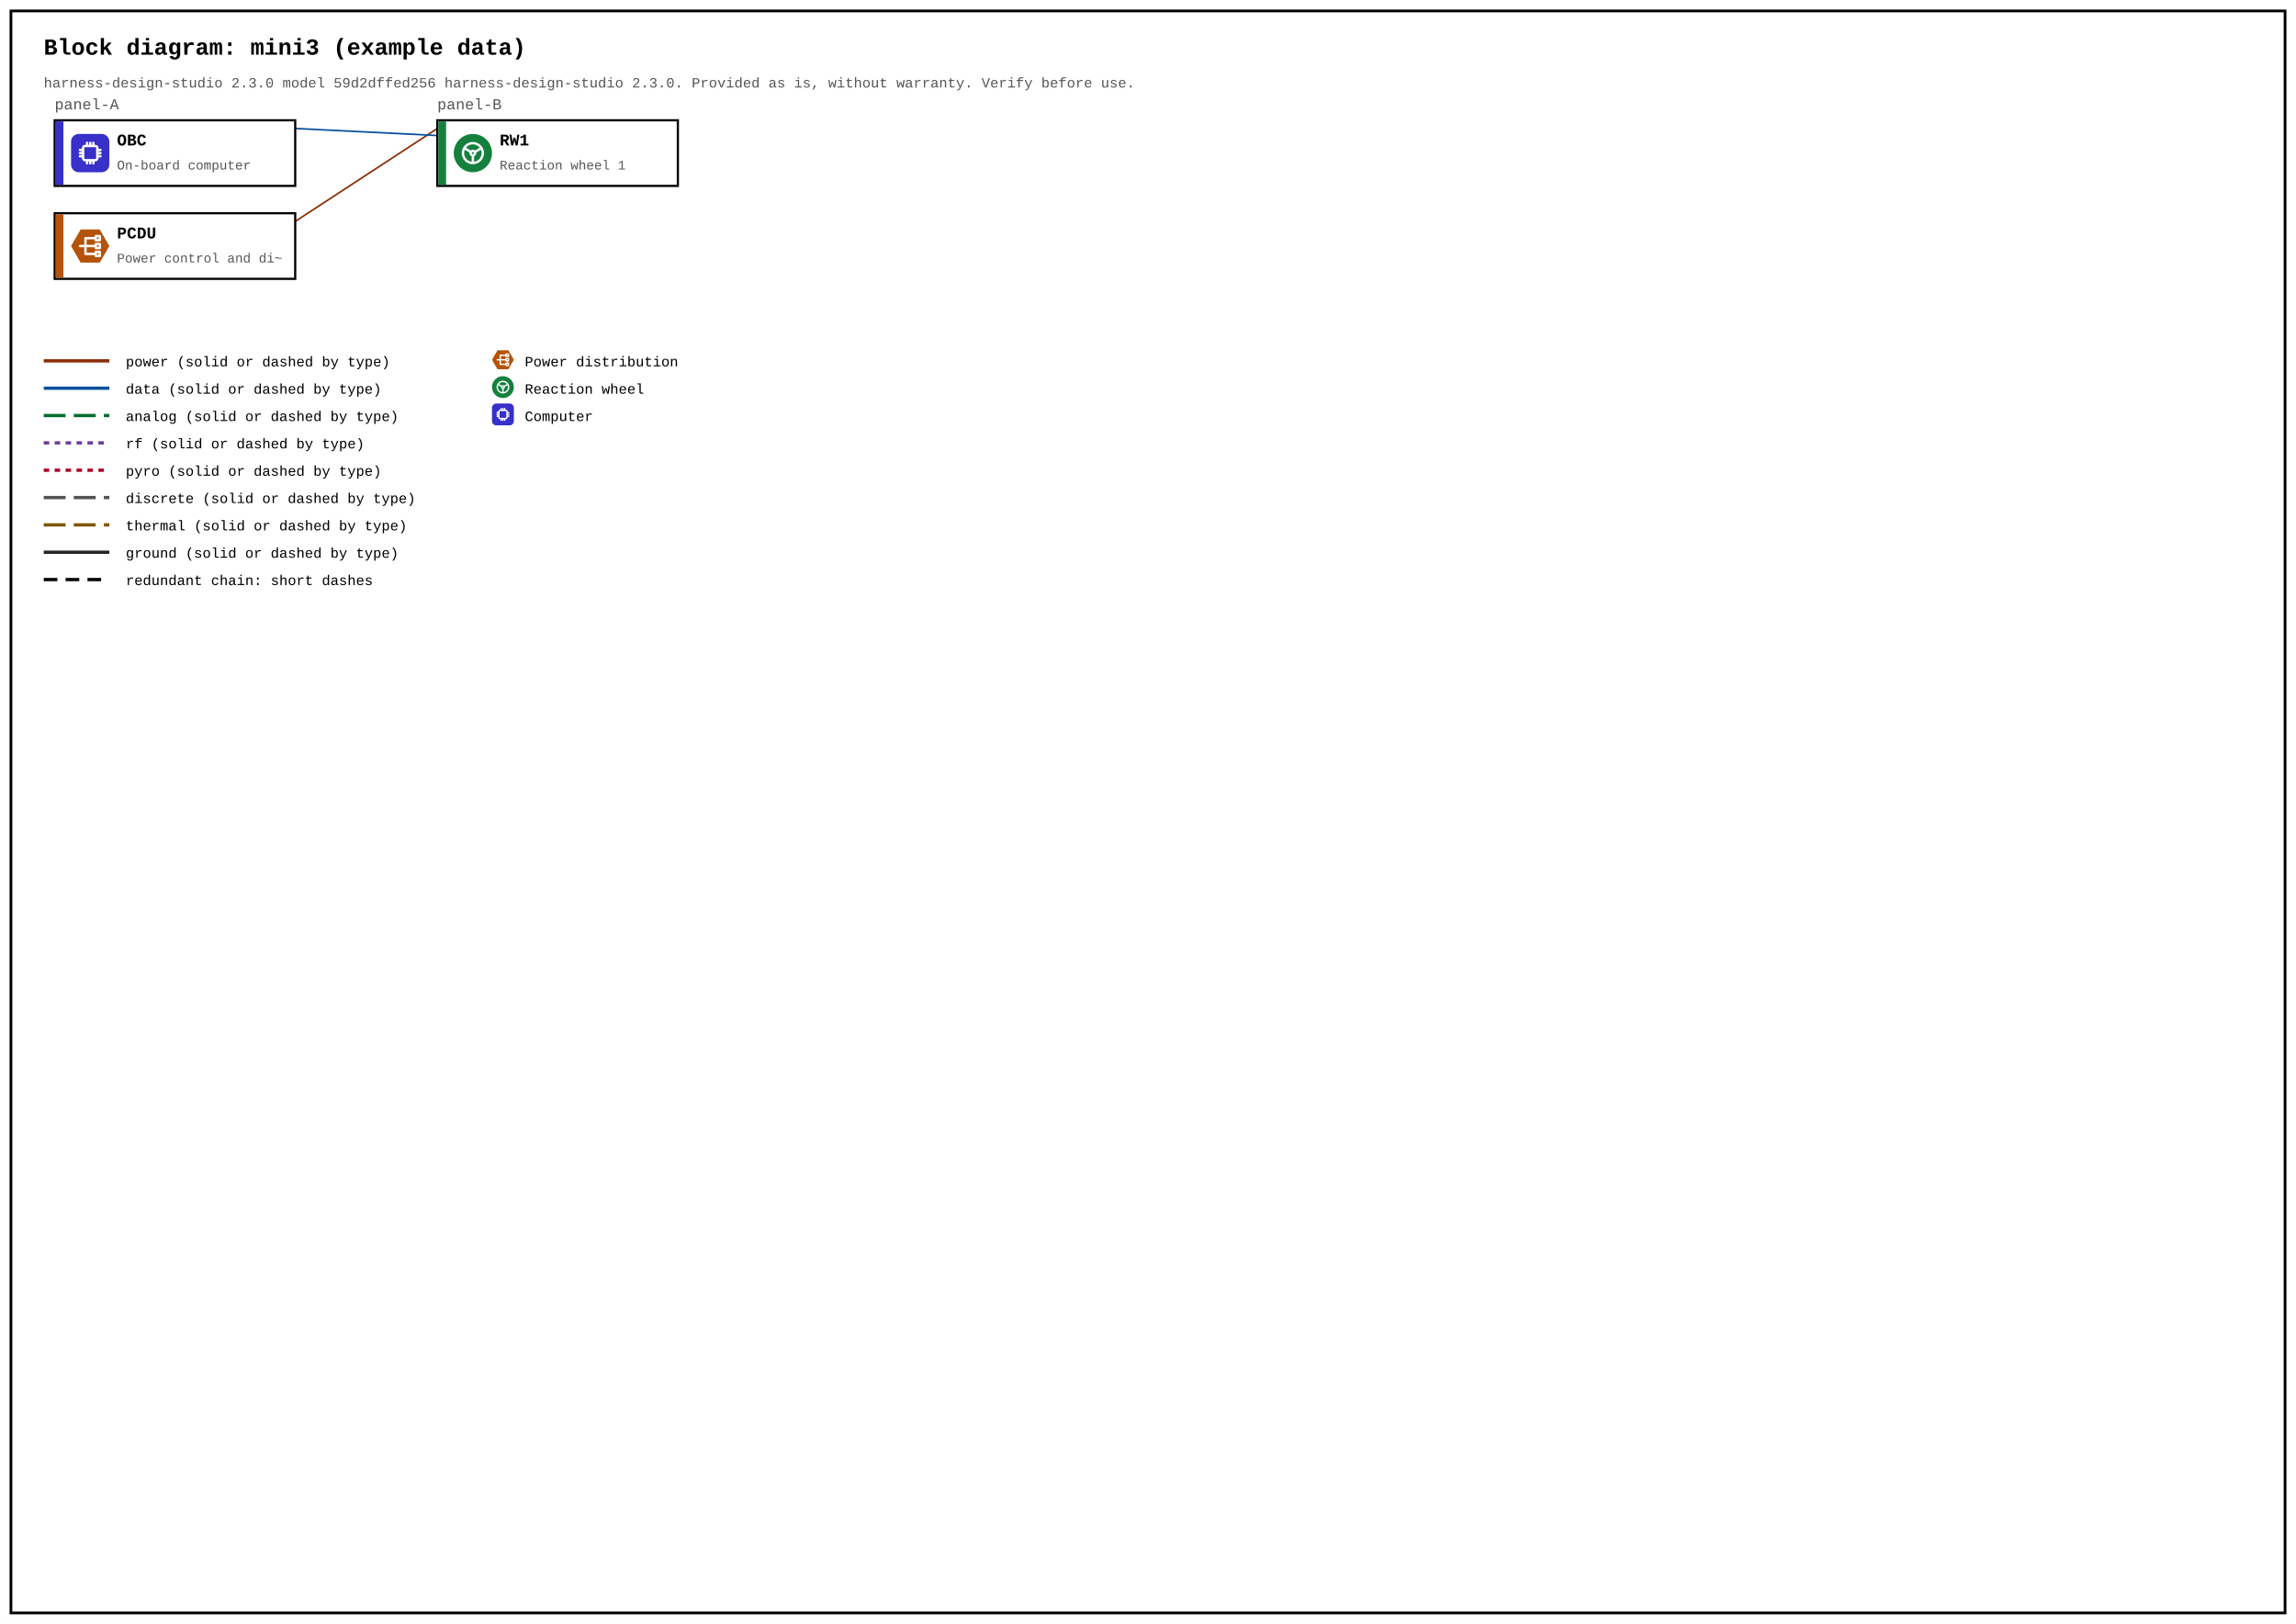
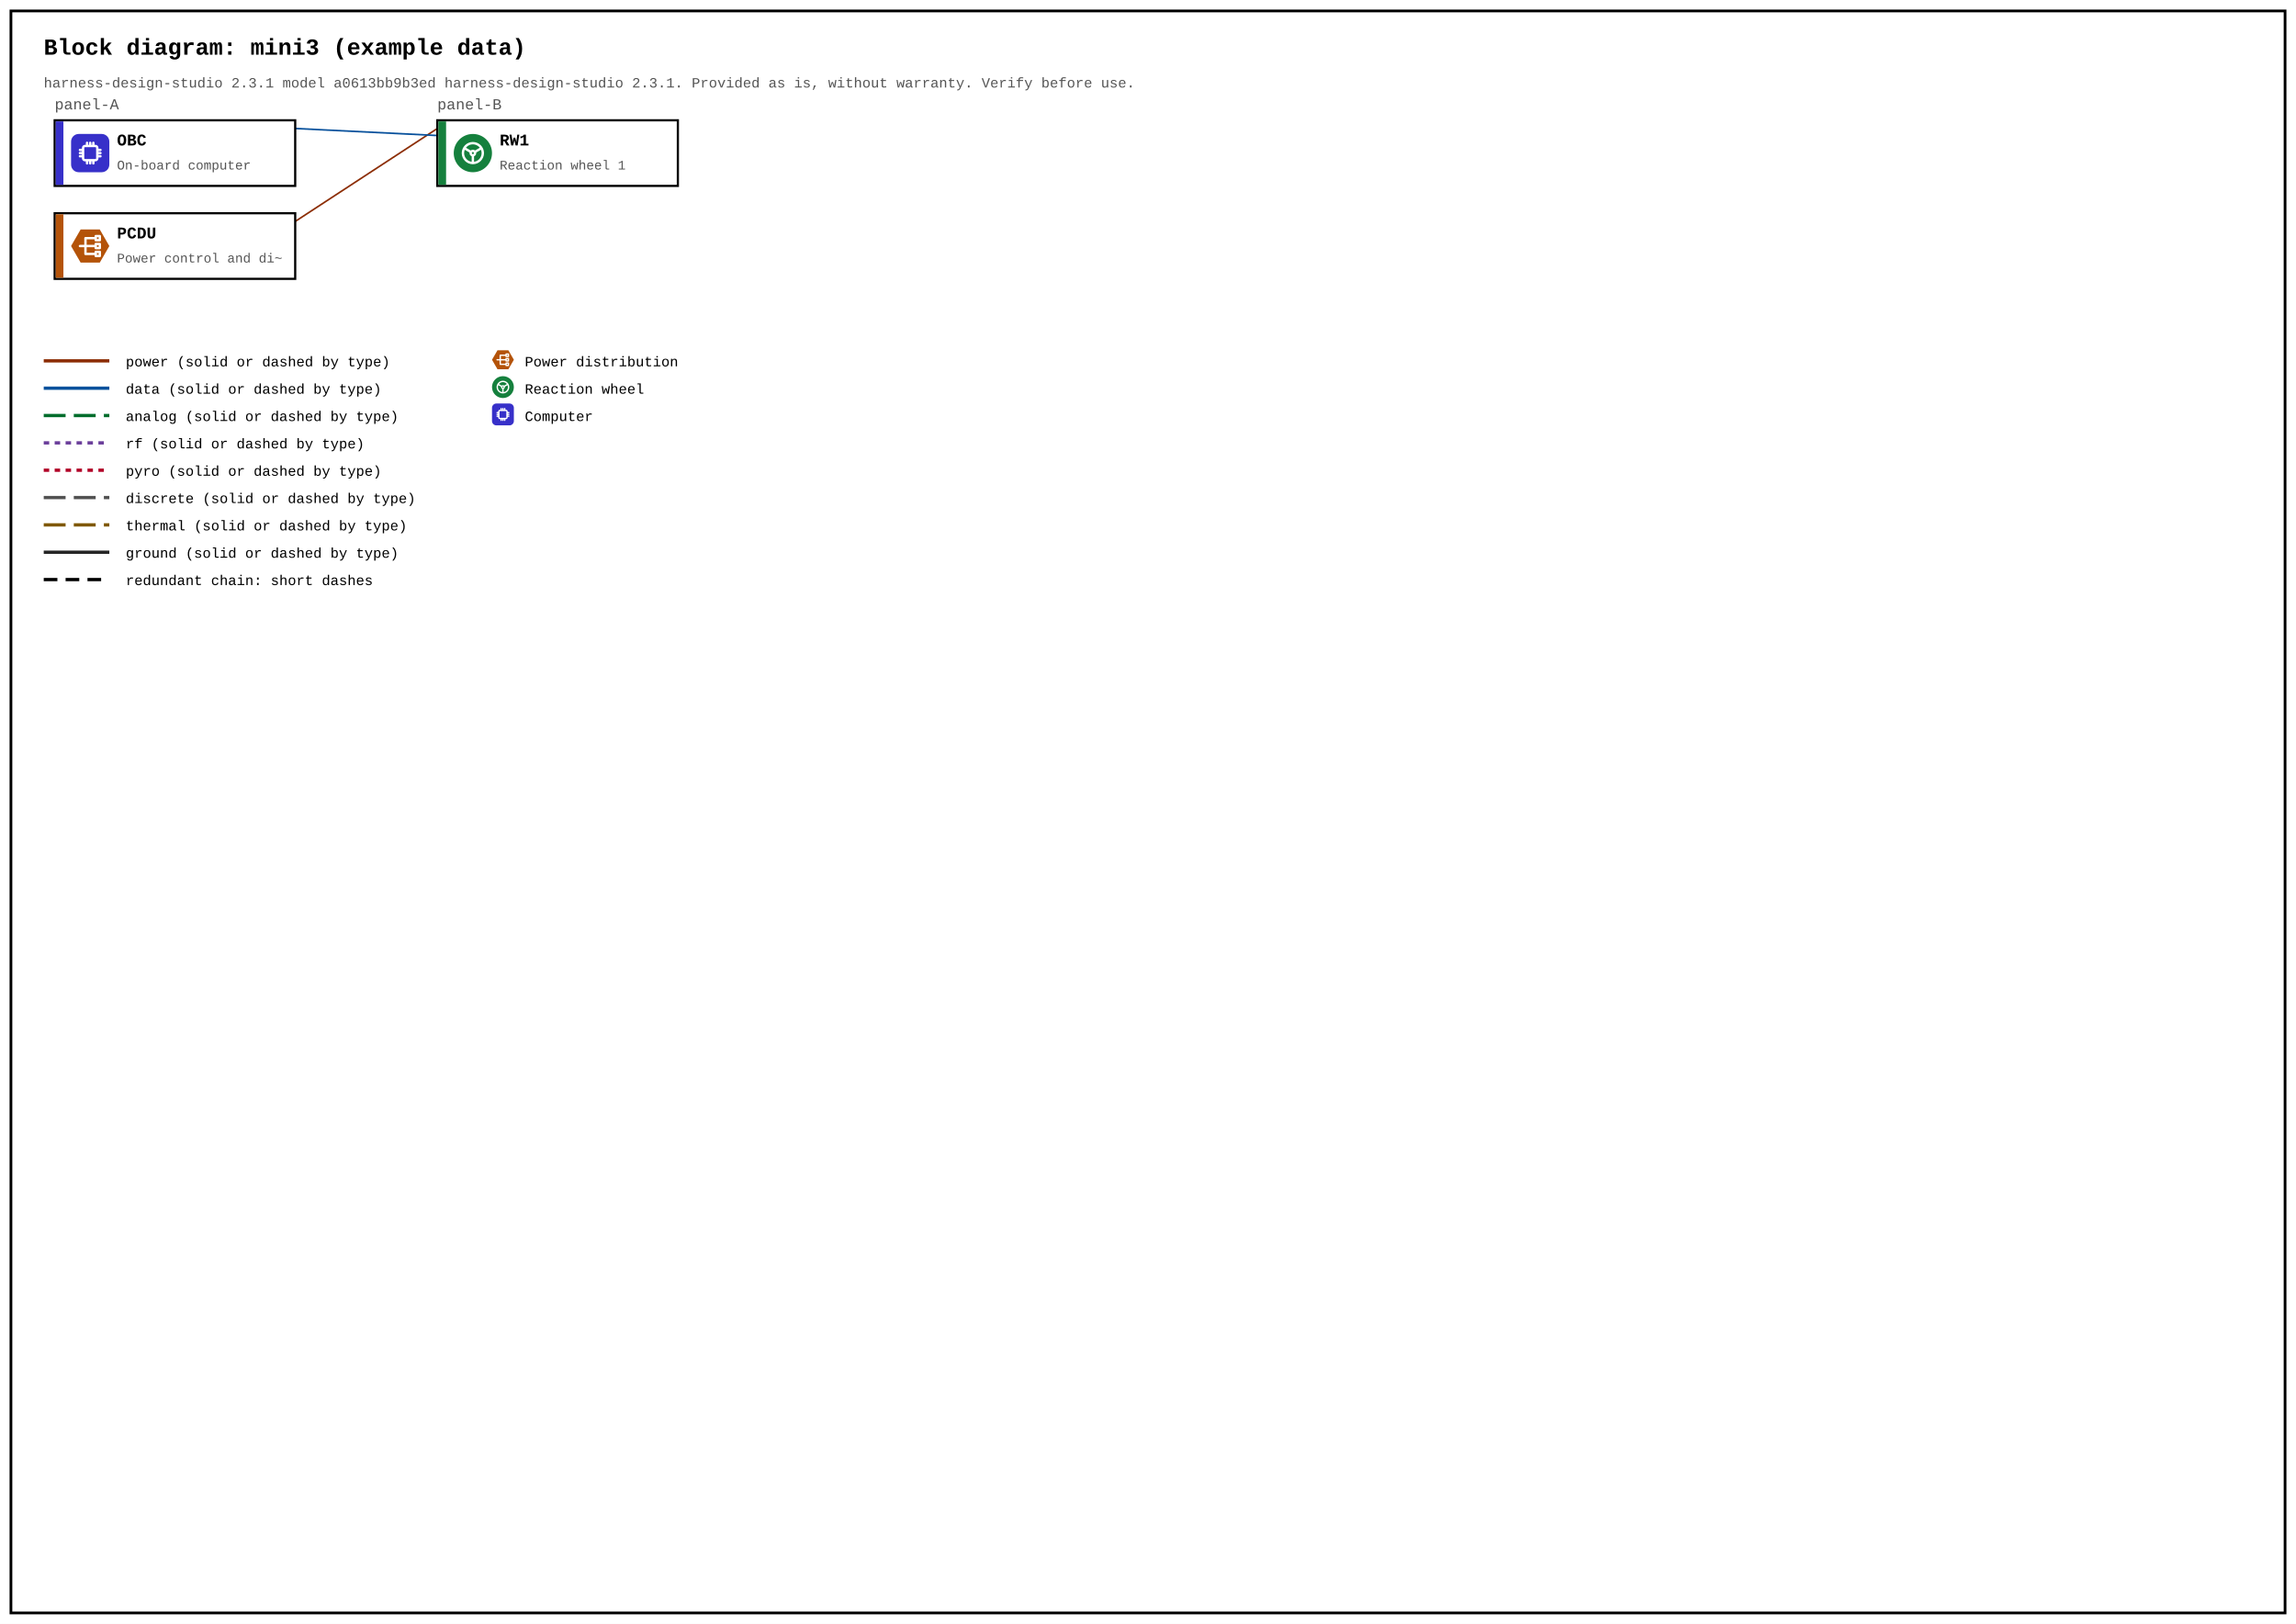
<svg xmlns="http://www.w3.org/2000/svg" width="420mm" height="297mm" viewBox="0 0 420 297" font-family="Courier New, Courier, monospace">
  <rect x="0" y="0" width="420" height="297" fill="#ffffff" />
  <rect x="2" y="2" width="416" height="293" fill="none" stroke="#000000" stroke-width="0.5" />
  <text x="8" y="10" font-size="4.2" font-weight="bold" text-anchor="start" fill="#000000">Block diagram: mini3 (example data)</text>
-   <text x="8" y="16" font-size="2.6" text-anchor="start" fill="#555555">harness-design-studio 2.3.0 model 59d2dffed256   harness-design-studio 2.3.0. Provided as is, without warranty. Verify before use.</text>
+   <text x="8" y="16" font-size="2.6" text-anchor="start" fill="#555555">harness-design-studio 2.3.1 model a0613bb9b3ed   harness-design-studio 2.3.1. Provided as is, without warranty. Verify before use.</text>
  <text x="10" y="20" font-size="2.8" text-anchor="start" fill="#555555">panel-A</text>
  <text x="80" y="20" font-size="2.8" text-anchor="start" fill="#555555">panel-B</text>
  <line x1="54" y1="40.5" x2="80" y2="23.5" stroke="#8c2d04" stroke-width="0.3" />
  <line x1="54" y1="23.5" x2="80" y2="24.786" stroke="#08519c" stroke-width="0.3" />
  <rect x="10" y="22" width="44" height="12" fill="#ffffff" stroke="#000000" stroke-width="0.4" />
  <path d="M 10.2 22.2 L 11.6 22.2 L 11.6 33.8 L 10.2 33.8 Z" fill="#3730c9" />
  <path d="M 14.4 24.5 L 18.6 24.5 C 19.373 24.5 20 25.127 20 25.9 L 20 30.1 C 20 30.873 19.373 31.5 18.6 31.5 L 14.4 31.5 C 13.627 31.5 13 30.873 13 30.1 L 13 25.9 C 13 25.127 13.627 24.5 14.4 24.5 Z" fill="#3730c9" />
  <path d="M 15.547 26.701 L 17.453 26.701 C 17.644 26.701 17.799 26.856 17.799 27.047 L 17.799 28.953 C 17.799 29.144 17.644 29.299 17.453 29.299 L 15.547 29.299 C 15.356 29.299 15.201 29.144 15.201 28.953 L 15.201 27.047 C 15.201 26.856 15.356 26.701 15.547 26.701 Z M 15.922 26.123 L 15.922 26.701 M 15.922 29.299 L 15.922 29.877 M 14.623 27.422 L 15.201 27.422 M 17.799 27.422 L 18.377 27.422 M 16.5 26.123 L 16.5 26.701 M 16.5 29.299 L 16.5 29.877 M 14.623 28 L 15.201 28 M 17.799 28 L 18.377 28 M 17.078 26.123 L 17.078 26.701 M 17.078 29.299 L 17.078 29.877 M 14.623 28.578 L 15.201 28.578 M 17.799 28.578 L 18.377 28.578" fill="none" stroke="#ffffff" stroke-width="0.433" stroke-linecap="round" stroke-linejoin="round" />
  <text x="21.4" y="26.6" font-size="3" font-weight="bold" text-anchor="start" fill="#000000">OBC</text>
  <text x="21.4" y="31" font-size="2.4" text-anchor="start" fill="#555555">On-board computer</text>
  <rect x="10" y="39" width="44" height="12" fill="#ffffff" stroke="#000000" stroke-width="0.4" />
  <path d="M 10.2 39.2 L 11.6 39.2 L 11.6 50.8 L 10.2 50.8 Z" fill="#b45309" />
  <path d="M 20 45 L 18.25 48.031 L 14.75 48.031 L 13 45 L 14.75 41.969 L 18.25 41.969 Z" fill="#b45309" />
  <path d="M 14.623 45 L 15.634 45 M 15.634 43.556 L 15.634 46.444 M 15.634 43.556 L 17.511 43.556 M 17.511 43.181 L 18.261 43.181 L 18.261 43.932 L 17.511 43.932 Z M 15.634 45 L 17.511 45 M 17.511 44.625 L 18.261 44.625 L 18.261 45.375 L 17.511 45.375 Z M 15.634 46.444 L 17.511 46.444 M 17.511 46.068 L 18.261 46.068 L 18.261 46.819 L 17.511 46.819 Z" fill="none" stroke="#ffffff" stroke-width="0.433" stroke-linecap="round" stroke-linejoin="round" />
  <text x="21.4" y="43.6" font-size="3" font-weight="bold" text-anchor="start" fill="#000000">PCDU</text>
  <text x="21.4" y="48" font-size="2.4" text-anchor="start" fill="#555555">Power control and di~</text>
  <rect x="80" y="22" width="44" height="12" fill="#ffffff" stroke="#000000" stroke-width="0.4" />
  <path d="M 80.2 22.2 L 81.6 22.2 L 81.6 33.8 L 80.2 33.8 Z" fill="#15803d" />
  <path d="M 90 28 C 90 26.067 88.433 24.5 86.5 24.5 C 84.567 24.5 83 26.067 83 28 C 83 29.933 84.567 31.5 86.5 31.5 C 88.433 31.5 90 29.933 90 28 Z" fill="#15803d" />
  <path d="M 88.319 28 C 88.319 26.995 87.505 26.181 86.5 26.181 C 85.495 26.181 84.681 26.995 84.681 28 C 84.681 29.005 85.495 29.819 86.5 29.819 C 87.505 29.819 88.319 29.005 88.319 28 Z M 86.904 28 C 86.904 27.777 86.723 27.596 86.5 27.596 C 86.277 27.596 86.096 27.777 86.096 28 C 86.096 28.223 86.277 28.404 86.5 28.404 C 86.723 28.404 86.904 28.223 86.904 28 Z M 86.5 28.404 L 86.5 29.819 M 86.15 27.798 L 84.925 27.09 M 86.85 27.798 L 88.075 27.09" fill="none" stroke="#ffffff" stroke-width="0.433" stroke-linecap="round" stroke-linejoin="round" />
  <text x="91.4" y="26.6" font-size="3" font-weight="bold" text-anchor="start" fill="#000000">RW1</text>
  <text x="91.4" y="31" font-size="2.4" text-anchor="start" fill="#555555">Reaction wheel 1</text>
  <line x1="8" y1="66" x2="20" y2="66" stroke="#8c2d04" stroke-width="0.6" />
  <text x="23" y="67" font-size="2.6" text-anchor="start" fill="#000000">power (solid or dashed by type)</text>
  <line x1="8" y1="71" x2="20" y2="71" stroke="#08519c" stroke-width="0.6" />
  <text x="23" y="72" font-size="2.6" text-anchor="start" fill="#000000">data (solid or dashed by type)</text>
  <line x1="8" y1="76" x2="20" y2="76" stroke="#006d2c" stroke-width="0.6" stroke-dasharray="4 1.5" />
  <text x="23" y="77" font-size="2.6" text-anchor="start" fill="#000000">analog (solid or dashed by type)</text>
  <line x1="8" y1="81" x2="20" y2="81" stroke="#6a3d9a" stroke-width="0.6" stroke-dasharray="1 1" />
  <text x="23" y="82" font-size="2.6" text-anchor="start" fill="#000000">rf (solid or dashed by type)</text>
  <line x1="8" y1="86" x2="20" y2="86" stroke="#b10026" stroke-width="0.6" stroke-dasharray="1 1" />
  <text x="23" y="87" font-size="2.6" text-anchor="start" fill="#000000">pyro (solid or dashed by type)</text>
  <line x1="8" y1="91" x2="20" y2="91" stroke="#525252" stroke-width="0.6" stroke-dasharray="4 1.5" />
  <text x="23" y="92" font-size="2.6" text-anchor="start" fill="#000000">discrete (solid or dashed by type)</text>
  <line x1="8" y1="96" x2="20" y2="96" stroke="#7f5800" stroke-width="0.6" stroke-dasharray="4 1.5" />
  <text x="23" y="97" font-size="2.6" text-anchor="start" fill="#000000">thermal (solid or dashed by type)</text>
  <line x1="8" y1="101" x2="20" y2="101" stroke="#252525" stroke-width="0.6" />
  <text x="23" y="102" font-size="2.6" text-anchor="start" fill="#000000">ground (solid or dashed by type)</text>
  <line x1="8" y1="106" x2="20" y2="106" stroke="#000000" stroke-width="0.6" stroke-dasharray="2.5 1.5" />
  <text x="23" y="107" font-size="2.6" text-anchor="start" fill="#000000">redundant chain: short dashes</text>
  <path d="M 94 65.8 L 93 67.532 L 91 67.532 L 90 65.8 L 91 64.068 L 93 64.068 Z" fill="#b45309" />
  <path d="M 90.927 65.8 L 91.505 65.8 M 91.505 64.975 L 91.505 66.625 M 91.505 64.975 L 92.578 64.975 M 92.578 64.76 L 93.007 64.76 L 93.007 65.189 L 92.578 65.189 Z M 91.505 65.8 L 92.578 65.8 M 92.578 65.585 L 93.007 65.585 L 93.007 66.014 L 92.578 66.014 Z M 91.505 66.625 L 92.578 66.625 M 92.578 66.41 L 93.007 66.41 L 93.007 66.84 L 92.578 66.84 Z" fill="none" stroke="#ffffff" stroke-width="0.247" stroke-linecap="round" stroke-linejoin="round" />
  <text x="96" y="67" font-size="2.6" text-anchor="start" fill="#000000">Power distribution</text>
  <path d="M 94 70.8 C 94 69.695 93.105 68.8 92 68.8 C 90.895 68.8 90 69.695 90 70.8 C 90 71.905 90.895 72.8 92 72.8 C 93.105 72.8 94 71.905 94 70.8 Z" fill="#15803d" />
  <path d="M 93.04 70.8 C 93.04 70.226 92.574 69.76 92 69.76 C 91.426 69.76 90.96 70.226 90.96 70.8 C 90.96 71.374 91.426 71.84 92 71.84 C 92.574 71.84 93.04 71.374 93.04 70.8 Z M 92.231 70.8 C 92.231 70.672 92.128 70.569 92 70.569 C 91.872 70.569 91.769 70.672 91.769 70.8 C 91.769 70.928 91.872 71.031 92 71.031 C 92.128 71.031 92.231 70.928 92.231 70.8 Z M 92 71.031 L 92 71.84 M 91.8 70.684 L 91.1 70.28 M 92.2 70.684 L 92.9 70.28" fill="none" stroke="#ffffff" stroke-width="0.247" stroke-linecap="round" stroke-linejoin="round" />
  <text x="96" y="72" font-size="2.6" text-anchor="start" fill="#000000">Reaction wheel</text>
  <path d="M 90.8 73.8 L 93.2 73.8 C 93.642 73.8 94 74.158 94 74.6 L 94 77 C 94 77.442 93.642 77.8 93.2 77.8 L 90.8 77.8 C 90.358 77.8 90 77.442 90 77 L 90 74.6 C 90 74.158 90.358 73.8 90.8 73.8 Z" fill="#3730c9" />
  <path d="M 91.456 75.058 L 92.544 75.058 C 92.654 75.058 92.743 75.146 92.743 75.255 L 92.743 76.344 C 92.743 76.454 92.654 76.543 92.544 76.543 L 91.456 76.543 C 91.346 76.543 91.257 76.454 91.257 76.344 L 91.257 75.255 C 91.257 75.146 91.346 75.058 91.456 75.058 Z M 91.67 74.728 L 91.67 75.058 M 91.67 76.543 L 91.67 76.873 M 90.927 75.47 L 91.257 75.47 M 92.743 75.47 L 93.073 75.47 M 92 74.728 L 92 75.058 M 92 76.543 L 92 76.873 M 90.927 75.8 L 91.257 75.8 M 92.743 75.8 L 93.073 75.8 M 92.33 74.728 L 92.33 75.058 M 92.33 76.543 L 92.33 76.873 M 90.927 76.13 L 91.257 76.13 M 92.743 76.13 L 93.073 76.13" fill="none" stroke="#ffffff" stroke-width="0.247" stroke-linecap="round" stroke-linejoin="round" />
  <text x="96" y="77" font-size="2.6" text-anchor="start" fill="#000000">Computer</text>
</svg>
